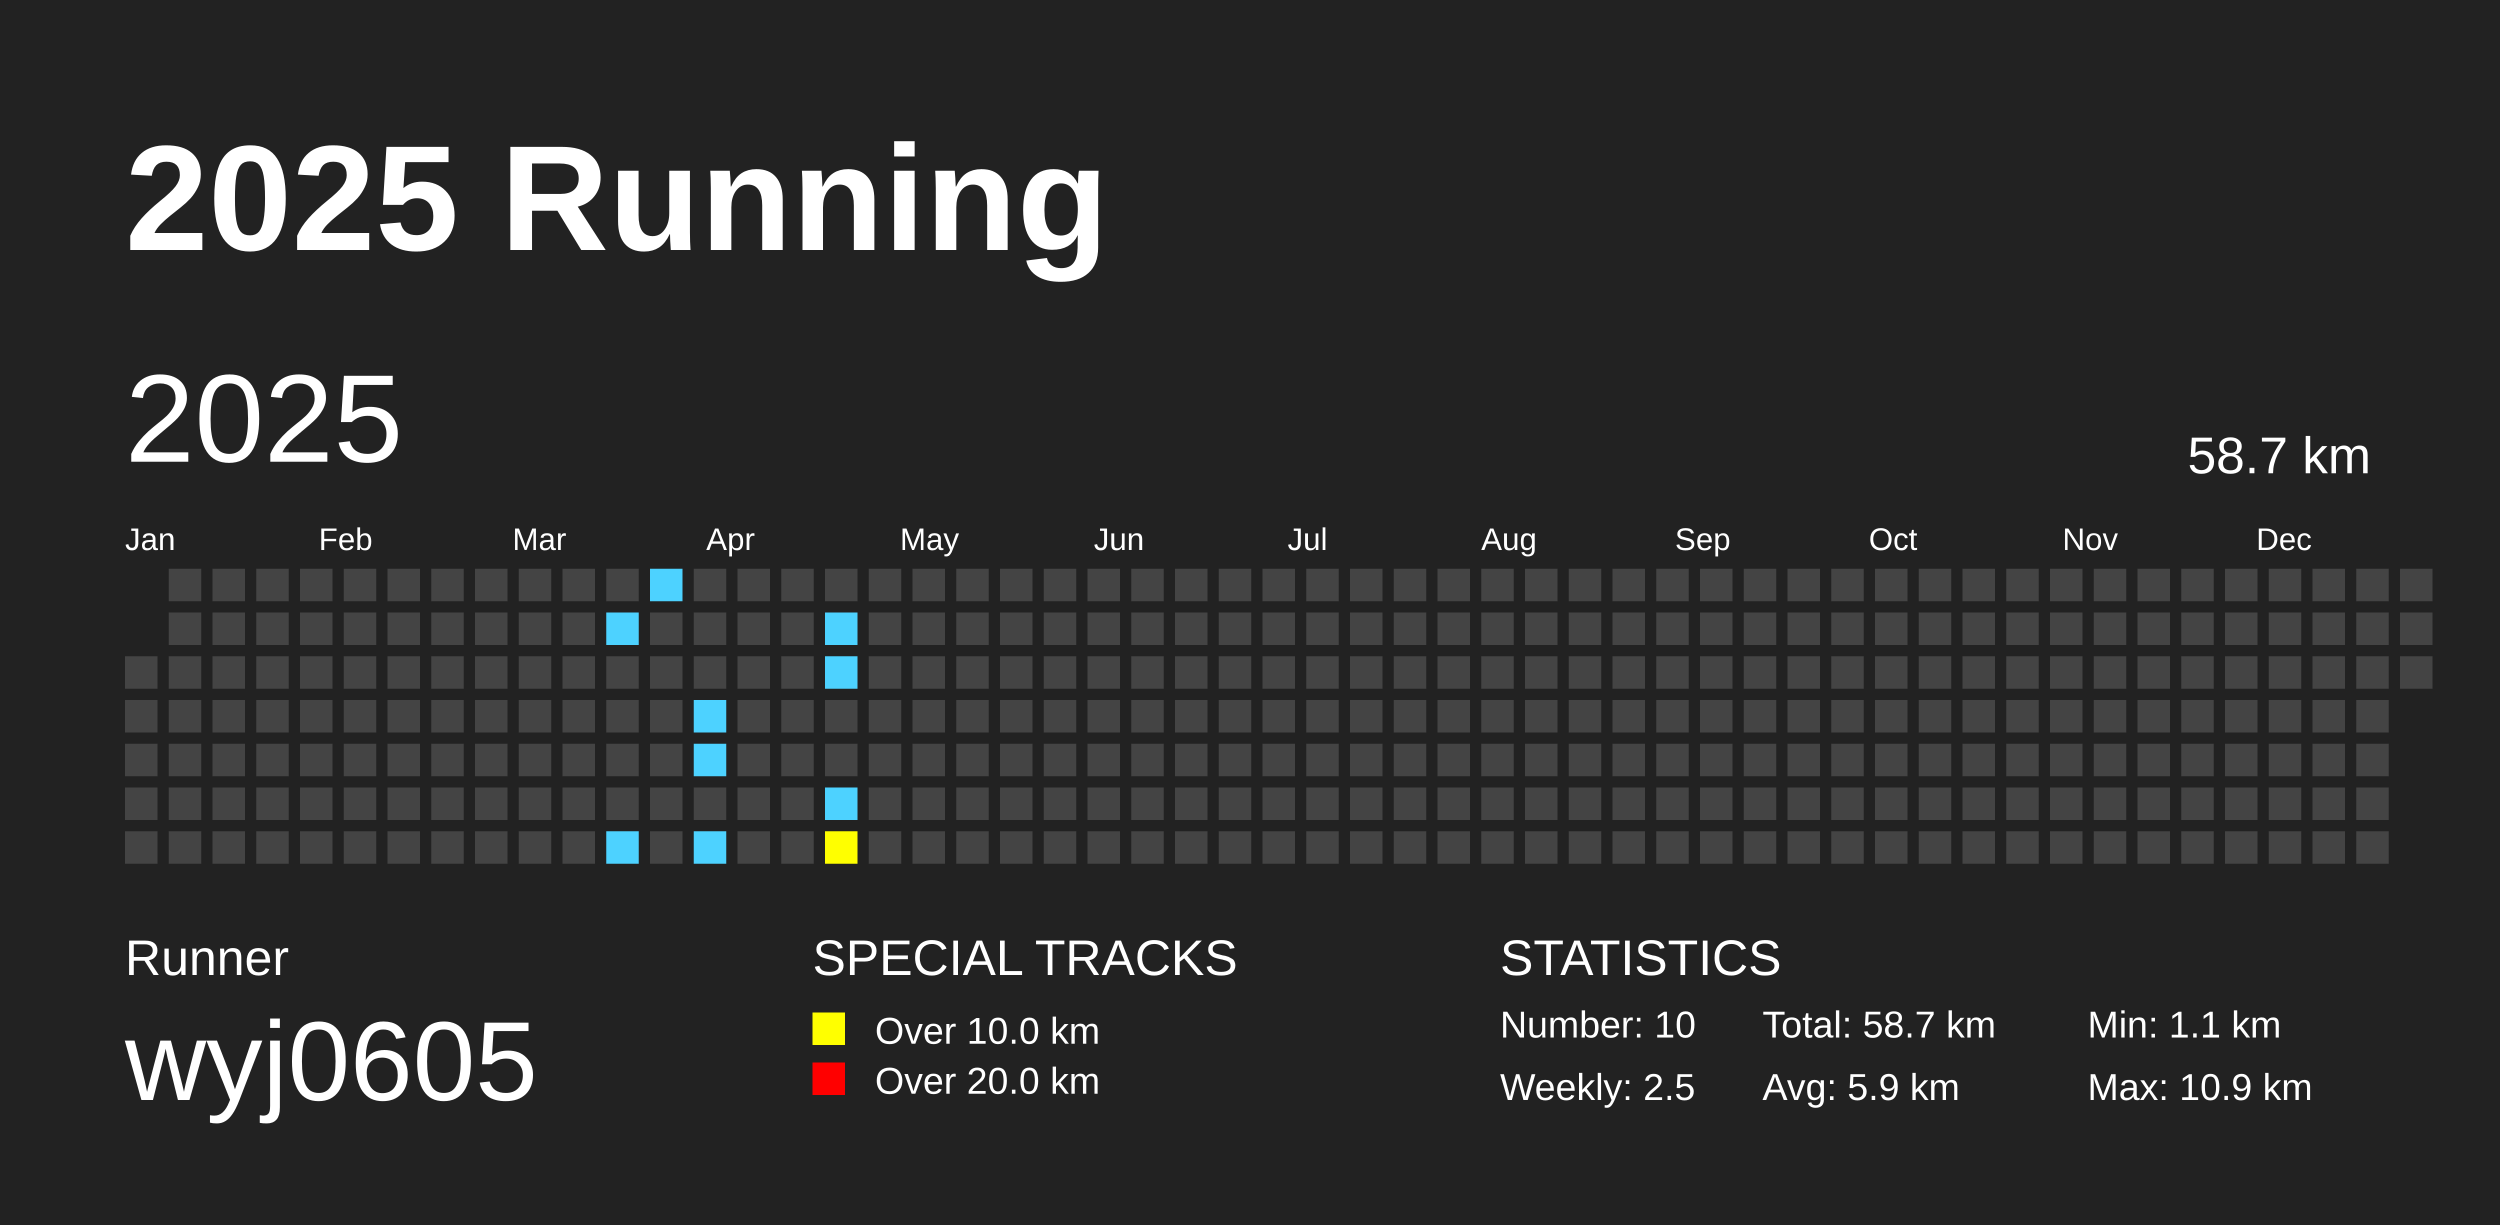
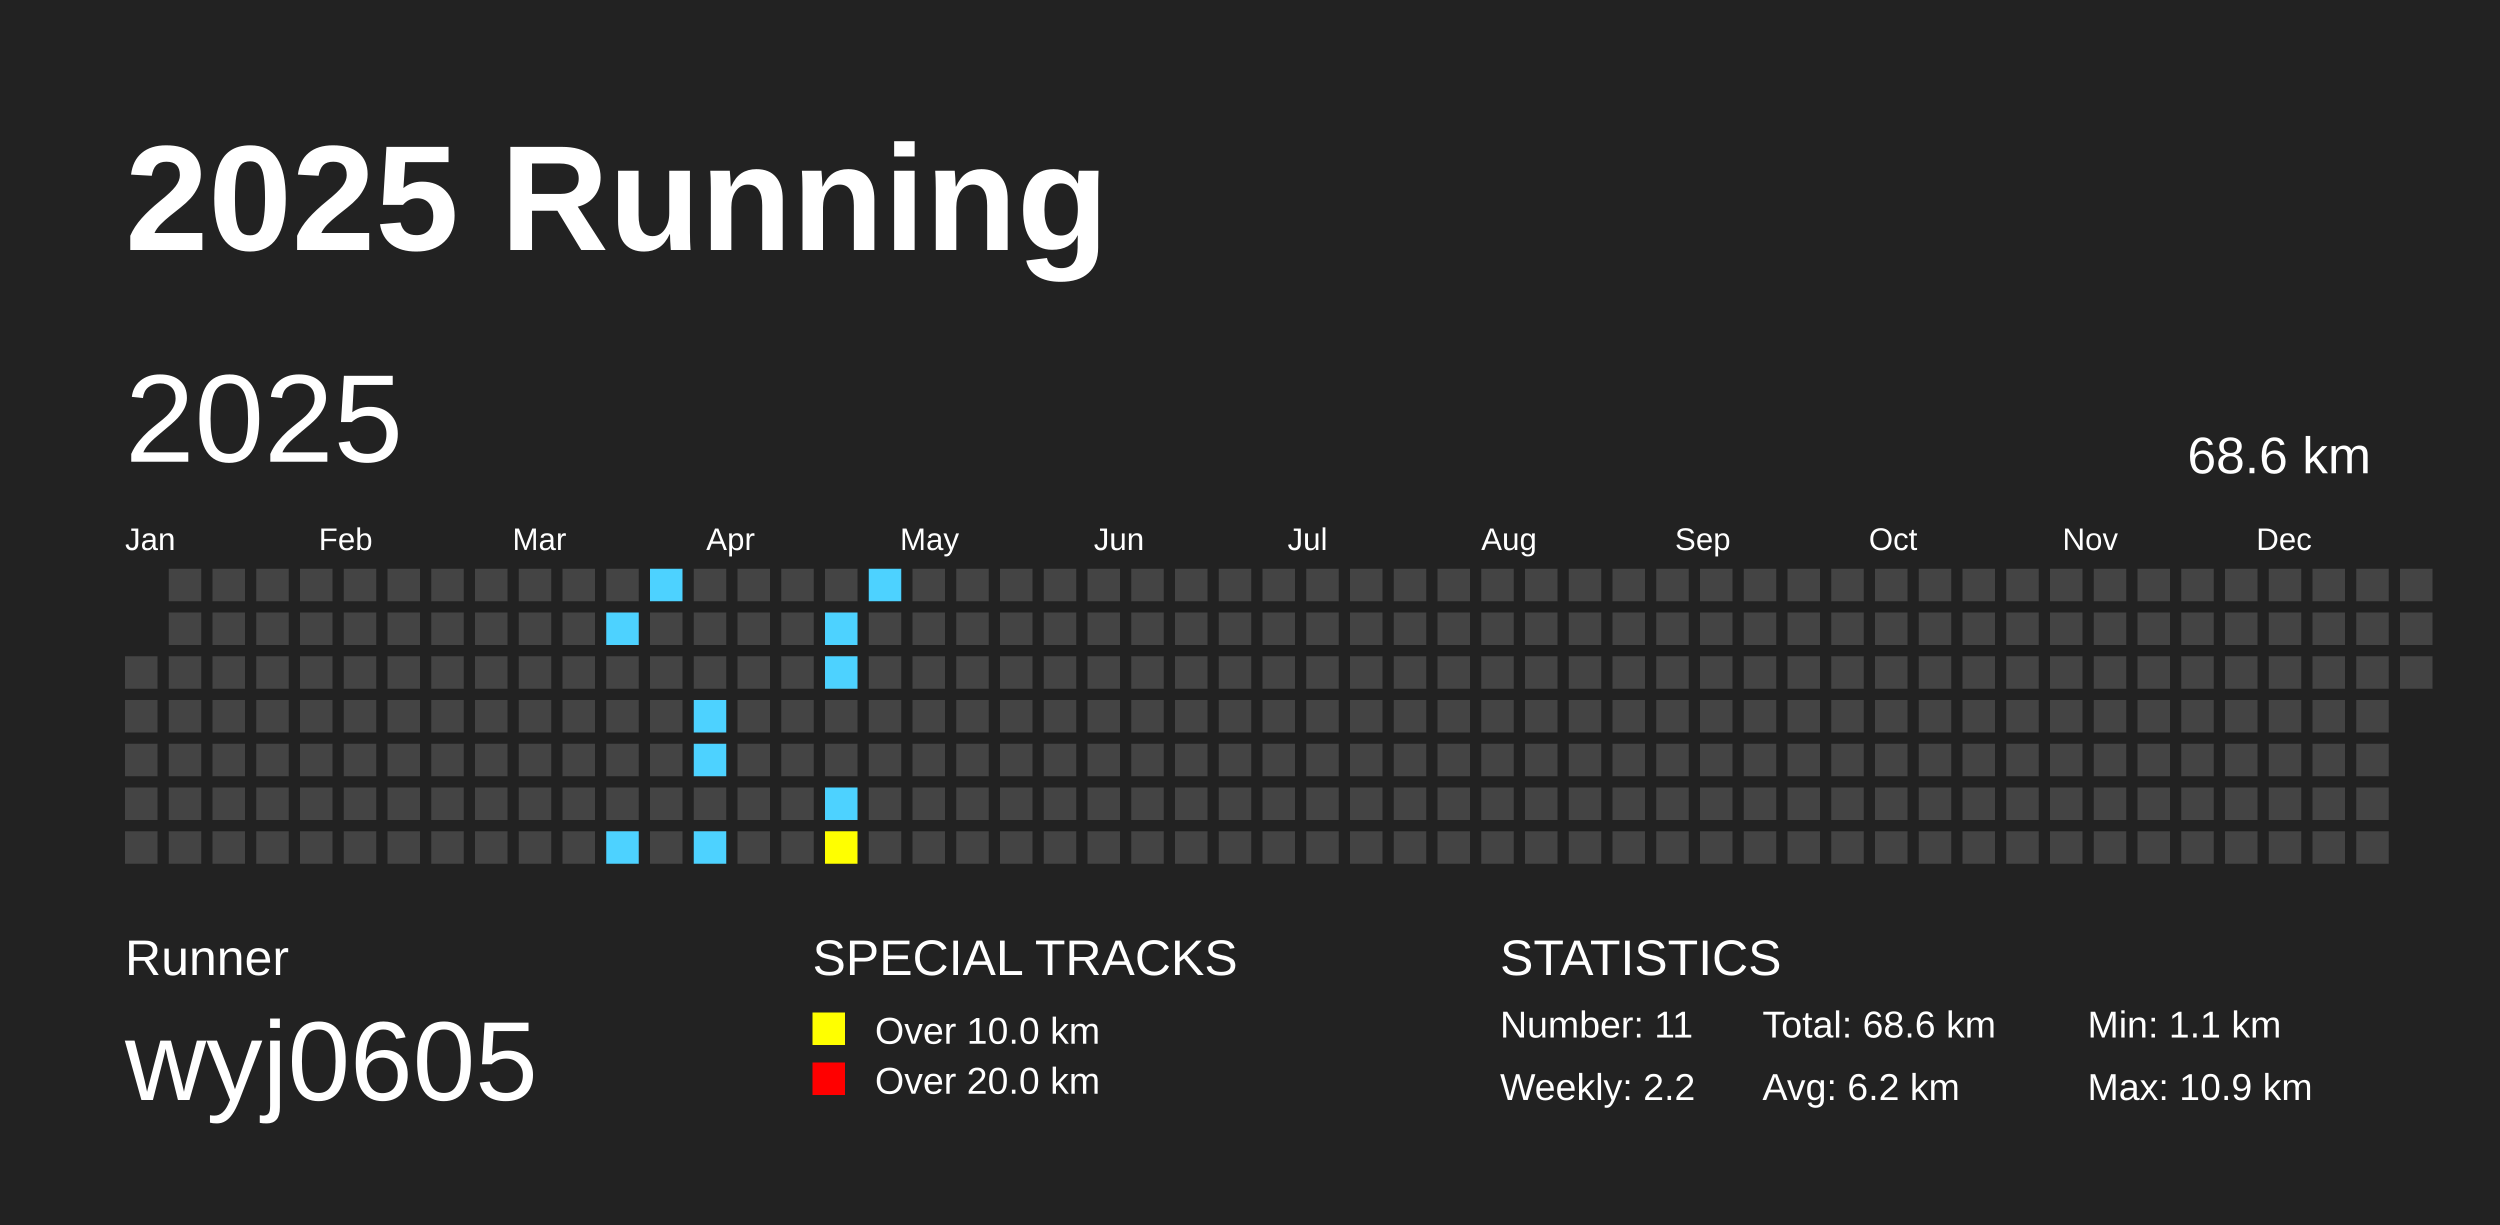
<svg xmlns="http://www.w3.org/2000/svg" baseProfile="full" height="98mm" version="1.1" viewBox="0,0,200,98" width="200mm">
  <defs />
  <rect fill="#222222" height="98" width="200" x="0" y="0" />
  <text fill="#FFFFFF" style="font-size:12px; font-family:Arial; font-weight:bold;" x="10" y="20">2025 Running</text>
  <text fill="#FFFFFF" style="font-size:4px; font-family:Arial" x="10" y="78">Runner</text>
  <text fill="#FFFFFF" style="font-size:9px; font-family:Arial" x="10" y="88">wyj0605</text>
  <text fill="#FFFFFF" style="font-size:4px; font-family:Arial" x="65" y="78">SPECIAL TRACKS</text>
  <rect fill="yellow" height="2.6" width="2.6" x="65" y="81" />
  <text fill="#FFFFFF" style="font-size:3px; font-family:Arial" x="70" y="83.5">Over 10.0 km</text>
  <rect fill="red" height="2.6" width="2.6" x="65" y="85" />
  <text fill="#FFFFFF" style="font-size:3px; font-family:Arial" x="70" y="87.5">Over 20.0 km</text>
  <text fill="#FFFFFF" style="font-size:4px; font-family:Arial" x="120" y="78">STATISTICS</text>
-   <text fill="#FFFFFF" style="font-size:3px; font-family:Arial" x="120" y="83">Number: 10</text>
-   <text fill="#FFFFFF" style="font-size:3px; font-family:Arial" x="120" y="88">Weekly: 2.5</text>
-   <text fill="#FFFFFF" style="font-size:3px; font-family:Arial" x="141" y="83">Total: 58.7 km</text>
-   <text fill="#FFFFFF" style="font-size:3px; font-family:Arial" x="141" y="88">Avg: 5.9 km</text>
+   <text fill="#FFFFFF" style="font-size:3px; font-family:Arial" x="120" y="83">Number: 11</text>
+   <text fill="#FFFFFF" style="font-size:3px; font-family:Arial" x="120" y="88">Weekly: 2.2</text>
+   <text fill="#FFFFFF" style="font-size:3px; font-family:Arial" x="141" y="83">Total: 68.6 km</text>
+   <text fill="#FFFFFF" style="font-size:3px; font-family:Arial" x="141" y="88">Avg: 6.2 km</text>
  <text fill="#FFFFFF" style="font-size:3px; font-family:Arial" x="167" y="83">Min: 1.1 km</text>
  <text fill="#FFFFFF" style="font-size:3px; font-family:Arial" x="167" y="88">Max: 10.9 km</text>
  <text dominant-baseline="hanging" fill="#FFFFFF" style="font-size:10.0px; font-family:Arial;" x="10" y="30">2025</text>
-   <text dominant-baseline="hanging" fill="#FFFFFF" style="font-size:4.125px; font-family:Arial;" x="175" y="35">58.7 km</text>
+   <text dominant-baseline="hanging" fill="#FFFFFF" style="font-size:4.125px; font-family:Arial;" x="175" y="35">68.6 km</text>
  <text fill="#FFFFFF" style="font-size:2.5px; font-family:Arial" x="10.0" y="44">Jan</text>
  <text fill="#FFFFFF" style="font-size:2.5px; font-family:Arial" x="25.5" y="44">Feb</text>
  <text fill="#FFFFFF" style="font-size:2.5px; font-family:Arial" x="41.0" y="44">Mar</text>
  <text fill="#FFFFFF" style="font-size:2.5px; font-family:Arial" x="56.5" y="44">Apr</text>
  <text fill="#FFFFFF" style="font-size:2.5px; font-family:Arial" x="72.0" y="44">May</text>
  <text fill="#FFFFFF" style="font-size:2.5px; font-family:Arial" x="87.5" y="44">Jun</text>
  <text fill="#FFFFFF" style="font-size:2.5px; font-family:Arial" x="103.0" y="44">Jul</text>
  <text fill="#FFFFFF" style="font-size:2.5px; font-family:Arial" x="118.5" y="44">Aug</text>
  <text fill="#FFFFFF" style="font-size:2.5px; font-family:Arial" x="134.0" y="44">Sep</text>
  <text fill="#FFFFFF" style="font-size:2.5px; font-family:Arial" x="149.5" y="44">Oct</text>
  <text fill="#FFFFFF" style="font-size:2.5px; font-family:Arial" x="165.0" y="44">Nov</text>
  <text fill="#FFFFFF" style="font-size:2.5px; font-family:Arial" x="180.5" y="44">Dec</text>
  <rect fill="#444444" height="2.6" width="2.6" x="10.0" y="52.5" />
  <rect fill="#444444" height="2.6" width="2.6" x="10.0" y="56.0" />
  <rect fill="#444444" height="2.6" width="2.6" x="10.0" y="59.5" />
  <rect fill="#444444" height="2.6" width="2.6" x="10.0" y="63.0" />
  <rect fill="#444444" height="2.6" width="2.6" x="10.0" y="66.5" />
  <rect fill="#444444" height="2.6" width="2.6" x="13.5" y="45.5" />
  <rect fill="#444444" height="2.6" width="2.6" x="13.5" y="49.0" />
  <rect fill="#444444" height="2.6" width="2.6" x="13.5" y="52.5" />
  <rect fill="#444444" height="2.6" width="2.6" x="13.5" y="56.0" />
  <rect fill="#444444" height="2.6" width="2.6" x="13.5" y="59.5" />
  <rect fill="#444444" height="2.6" width="2.6" x="13.5" y="63.0" />
  <rect fill="#444444" height="2.6" width="2.6" x="13.5" y="66.5" />
  <rect fill="#444444" height="2.6" width="2.6" x="17.0" y="45.5" />
  <rect fill="#444444" height="2.6" width="2.6" x="17.0" y="49.0" />
  <rect fill="#444444" height="2.6" width="2.6" x="17.0" y="52.5" />
  <rect fill="#444444" height="2.6" width="2.6" x="17.0" y="56.0" />
  <rect fill="#444444" height="2.6" width="2.6" x="17.0" y="59.5" />
  <rect fill="#444444" height="2.6" width="2.6" x="17.0" y="63.0" />
  <rect fill="#444444" height="2.6" width="2.6" x="17.0" y="66.5" />
  <rect fill="#444444" height="2.6" width="2.6" x="20.5" y="45.5" />
  <rect fill="#444444" height="2.6" width="2.6" x="20.5" y="49.0" />
  <rect fill="#444444" height="2.6" width="2.6" x="20.5" y="52.5" />
  <rect fill="#444444" height="2.6" width="2.6" x="20.5" y="56.0" />
  <rect fill="#444444" height="2.6" width="2.6" x="20.5" y="59.5" />
  <rect fill="#444444" height="2.6" width="2.6" x="20.5" y="63.0" />
  <rect fill="#444444" height="2.6" width="2.6" x="20.5" y="66.5" />
  <rect fill="#444444" height="2.6" width="2.6" x="24.0" y="45.5" />
  <rect fill="#444444" height="2.6" width="2.6" x="24.0" y="49.0" />
  <rect fill="#444444" height="2.6" width="2.6" x="24.0" y="52.5" />
  <rect fill="#444444" height="2.6" width="2.6" x="24.0" y="56.0" />
  <rect fill="#444444" height="2.6" width="2.6" x="24.0" y="59.5" />
  <rect fill="#444444" height="2.6" width="2.6" x="24.0" y="63.0" />
  <rect fill="#444444" height="2.6" width="2.6" x="24.0" y="66.5" />
  <rect fill="#444444" height="2.6" width="2.6" x="27.5" y="45.5" />
  <rect fill="#444444" height="2.6" width="2.6" x="27.5" y="49.0" />
  <rect fill="#444444" height="2.6" width="2.6" x="27.5" y="52.5" />
  <rect fill="#444444" height="2.6" width="2.6" x="27.5" y="56.0" />
  <rect fill="#444444" height="2.6" width="2.6" x="27.5" y="59.5" />
  <rect fill="#444444" height="2.6" width="2.6" x="27.5" y="63.0" />
  <rect fill="#444444" height="2.6" width="2.6" x="27.5" y="66.5" />
  <rect fill="#444444" height="2.6" width="2.6" x="31.0" y="45.5" />
  <rect fill="#444444" height="2.6" width="2.6" x="31.0" y="49.0" />
  <rect fill="#444444" height="2.6" width="2.6" x="31.0" y="52.5" />
  <rect fill="#444444" height="2.6" width="2.6" x="31.0" y="56.0" />
  <rect fill="#444444" height="2.6" width="2.6" x="31.0" y="59.5" />
  <rect fill="#444444" height="2.6" width="2.6" x="31.0" y="63.0" />
  <rect fill="#444444" height="2.6" width="2.6" x="31.0" y="66.5" />
  <rect fill="#444444" height="2.6" width="2.6" x="34.5" y="45.5" />
  <rect fill="#444444" height="2.6" width="2.6" x="34.5" y="49.0" />
  <rect fill="#444444" height="2.6" width="2.6" x="34.5" y="52.5" />
  <rect fill="#444444" height="2.6" width="2.6" x="34.5" y="56.0" />
  <rect fill="#444444" height="2.6" width="2.6" x="34.5" y="59.5" />
  <rect fill="#444444" height="2.6" width="2.6" x="34.5" y="63.0" />
  <rect fill="#444444" height="2.6" width="2.6" x="34.5" y="66.5" />
  <rect fill="#444444" height="2.6" width="2.6" x="38.0" y="45.5" />
  <rect fill="#444444" height="2.6" width="2.6" x="38.0" y="49.0" />
  <rect fill="#444444" height="2.6" width="2.6" x="38.0" y="52.5" />
  <rect fill="#444444" height="2.6" width="2.6" x="38.0" y="56.0" />
  <rect fill="#444444" height="2.6" width="2.6" x="38.0" y="59.5" />
  <rect fill="#444444" height="2.6" width="2.6" x="38.0" y="63.0" />
  <rect fill="#444444" height="2.6" width="2.6" x="38.0" y="66.5" />
  <rect fill="#444444" height="2.6" width="2.6" x="41.5" y="45.5" />
  <rect fill="#444444" height="2.6" width="2.6" x="41.5" y="49.0" />
  <rect fill="#444444" height="2.6" width="2.6" x="41.5" y="52.5" />
  <rect fill="#444444" height="2.6" width="2.6" x="41.5" y="56.0" />
  <rect fill="#444444" height="2.6" width="2.6" x="41.5" y="59.5" />
  <rect fill="#444444" height="2.6" width="2.6" x="41.5" y="63.0" />
  <rect fill="#444444" height="2.6" width="2.6" x="41.5" y="66.5" />
  <rect fill="#444444" height="2.6" width="2.6" x="45.0" y="45.5" />
  <rect fill="#444444" height="2.6" width="2.6" x="45.0" y="49.0" />
  <rect fill="#444444" height="2.6" width="2.6" x="45.0" y="52.5" />
  <rect fill="#444444" height="2.6" width="2.6" x="45.0" y="56.0" />
  <rect fill="#444444" height="2.6" width="2.6" x="45.0" y="59.5" />
  <rect fill="#444444" height="2.6" width="2.6" x="45.0" y="63.0" />
  <rect fill="#444444" height="2.6" width="2.6" x="45.0" y="66.5" />
  <rect fill="#444444" height="2.6" width="2.6" x="48.5" y="45.5" />
  <rect fill="#4DD2FF" height="2.6" width="2.6" x="48.5" y="49.0" />
  <rect fill="#444444" height="2.6" width="2.6" x="48.5" y="52.5" />
  <rect fill="#444444" height="2.6" width="2.6" x="48.5" y="56.0" />
  <rect fill="#444444" height="2.6" width="2.6" x="48.5" y="59.5" />
  <rect fill="#444444" height="2.6" width="2.6" x="48.5" y="63.0" />
  <rect fill="#4DD2FF" height="2.6" width="2.6" x="48.5" y="66.5" />
  <rect fill="#4DD2FF" height="2.6" width="2.6" x="52.0" y="45.5" />
  <rect fill="#444444" height="2.6" width="2.6" x="52.0" y="49.0" />
  <rect fill="#444444" height="2.6" width="2.6" x="52.0" y="52.5" />
  <rect fill="#444444" height="2.6" width="2.6" x="52.0" y="56.0" />
  <rect fill="#444444" height="2.6" width="2.6" x="52.0" y="59.5" />
  <rect fill="#444444" height="2.6" width="2.6" x="52.0" y="63.0" />
  <rect fill="#444444" height="2.6" width="2.6" x="52.0" y="66.5" />
  <rect fill="#444444" height="2.6" width="2.6" x="55.5" y="45.5" />
  <rect fill="#444444" height="2.6" width="2.6" x="55.5" y="49.0" />
  <rect fill="#444444" height="2.6" width="2.6" x="55.5" y="52.5" />
  <rect fill="#4DD2FF" height="2.6" width="2.6" x="55.5" y="56.0" />
  <rect fill="#4DD2FF" height="2.6" width="2.6" x="55.5" y="59.5" />
  <rect fill="#444444" height="2.6" width="2.6" x="55.5" y="63.0" />
  <rect fill="#4DD2FF" height="2.6" width="2.6" x="55.5" y="66.5" />
  <rect fill="#444444" height="2.6" width="2.6" x="59.0" y="45.5" />
  <rect fill="#444444" height="2.6" width="2.6" x="59.0" y="49.0" />
  <rect fill="#444444" height="2.6" width="2.6" x="59.0" y="52.5" />
  <rect fill="#444444" height="2.6" width="2.6" x="59.0" y="56.0" />
  <rect fill="#444444" height="2.6" width="2.6" x="59.0" y="59.5" />
  <rect fill="#444444" height="2.6" width="2.6" x="59.0" y="63.0" />
  <rect fill="#444444" height="2.6" width="2.6" x="59.0" y="66.5" />
  <rect fill="#444444" height="2.6" width="2.6" x="62.5" y="45.5" />
  <rect fill="#444444" height="2.6" width="2.6" x="62.5" y="49.0" />
  <rect fill="#444444" height="2.6" width="2.6" x="62.5" y="52.5" />
  <rect fill="#444444" height="2.6" width="2.6" x="62.5" y="56.0" />
  <rect fill="#444444" height="2.6" width="2.6" x="62.5" y="59.5" />
  <rect fill="#444444" height="2.6" width="2.6" x="62.5" y="63.0" />
  <rect fill="#444444" height="2.6" width="2.6" x="62.5" y="66.5" />
  <rect fill="#444444" height="2.6" width="2.6" x="66.0" y="45.5" />
  <rect fill="#4DD2FF" height="2.6" width="2.6" x="66.0" y="49.0" />
  <rect fill="#4DD2FF" height="2.6" width="2.6" x="66.0" y="52.5" />
  <rect fill="#444444" height="2.6" width="2.6" x="66.0" y="56.0" />
  <rect fill="#444444" height="2.6" width="2.6" x="66.0" y="59.5" />
  <rect fill="#4DD2FF" height="2.6" width="2.6" x="66.0" y="63.0" />
  <rect fill="yellow" height="2.6" width="2.6" x="66.0" y="66.5" />
-   <rect fill="#444444" height="2.6" width="2.6" x="69.5" y="45.5" />
+   <rect fill="#4DD2FF" height="2.6" width="2.6" x="69.5" y="45.5" />
  <rect fill="#444444" height="2.6" width="2.6" x="69.5" y="49.0" />
  <rect fill="#444444" height="2.6" width="2.6" x="69.5" y="52.5" />
  <rect fill="#444444" height="2.6" width="2.6" x="69.5" y="56.0" />
  <rect fill="#444444" height="2.6" width="2.6" x="69.5" y="59.5" />
  <rect fill="#444444" height="2.6" width="2.6" x="69.5" y="63.0" />
  <rect fill="#444444" height="2.6" width="2.6" x="69.5" y="66.5" />
  <rect fill="#444444" height="2.6" width="2.6" x="73.0" y="45.5" />
  <rect fill="#444444" height="2.6" width="2.6" x="73.0" y="49.0" />
  <rect fill="#444444" height="2.6" width="2.6" x="73.0" y="52.5" />
  <rect fill="#444444" height="2.6" width="2.6" x="73.0" y="56.0" />
  <rect fill="#444444" height="2.6" width="2.6" x="73.0" y="59.5" />
  <rect fill="#444444" height="2.6" width="2.6" x="73.0" y="63.0" />
  <rect fill="#444444" height="2.6" width="2.6" x="73.0" y="66.5" />
  <rect fill="#444444" height="2.6" width="2.6" x="76.5" y="45.5" />
  <rect fill="#444444" height="2.6" width="2.6" x="76.5" y="49.0" />
  <rect fill="#444444" height="2.6" width="2.6" x="76.5" y="52.5" />
  <rect fill="#444444" height="2.6" width="2.6" x="76.5" y="56.0" />
  <rect fill="#444444" height="2.6" width="2.6" x="76.5" y="59.5" />
  <rect fill="#444444" height="2.6" width="2.6" x="76.5" y="63.0" />
  <rect fill="#444444" height="2.6" width="2.6" x="76.5" y="66.5" />
  <rect fill="#444444" height="2.6" width="2.6" x="80.0" y="45.5" />
  <rect fill="#444444" height="2.6" width="2.6" x="80.0" y="49.0" />
  <rect fill="#444444" height="2.6" width="2.6" x="80.0" y="52.5" />
  <rect fill="#444444" height="2.6" width="2.6" x="80.0" y="56.0" />
  <rect fill="#444444" height="2.6" width="2.6" x="80.0" y="59.5" />
  <rect fill="#444444" height="2.6" width="2.6" x="80.0" y="63.0" />
  <rect fill="#444444" height="2.6" width="2.6" x="80.0" y="66.5" />
  <rect fill="#444444" height="2.6" width="2.6" x="83.5" y="45.5" />
  <rect fill="#444444" height="2.6" width="2.6" x="83.5" y="49.0" />
  <rect fill="#444444" height="2.6" width="2.6" x="83.5" y="52.5" />
  <rect fill="#444444" height="2.6" width="2.6" x="83.5" y="56.0" />
  <rect fill="#444444" height="2.6" width="2.6" x="83.5" y="59.5" />
  <rect fill="#444444" height="2.6" width="2.6" x="83.5" y="63.0" />
  <rect fill="#444444" height="2.6" width="2.6" x="83.5" y="66.5" />
  <rect fill="#444444" height="2.6" width="2.6" x="87.0" y="45.5" />
  <rect fill="#444444" height="2.6" width="2.6" x="87.0" y="49.0" />
  <rect fill="#444444" height="2.6" width="2.6" x="87.0" y="52.5" />
  <rect fill="#444444" height="2.6" width="2.6" x="87.0" y="56.0" />
  <rect fill="#444444" height="2.6" width="2.6" x="87.0" y="59.5" />
  <rect fill="#444444" height="2.6" width="2.6" x="87.0" y="63.0" />
  <rect fill="#444444" height="2.6" width="2.6" x="87.0" y="66.5" />
  <rect fill="#444444" height="2.6" width="2.6" x="90.5" y="45.5" />
  <rect fill="#444444" height="2.6" width="2.6" x="90.5" y="49.0" />
  <rect fill="#444444" height="2.6" width="2.6" x="90.5" y="52.5" />
  <rect fill="#444444" height="2.6" width="2.6" x="90.5" y="56.0" />
  <rect fill="#444444" height="2.6" width="2.6" x="90.5" y="59.5" />
  <rect fill="#444444" height="2.6" width="2.6" x="90.5" y="63.0" />
  <rect fill="#444444" height="2.6" width="2.6" x="90.5" y="66.5" />
  <rect fill="#444444" height="2.6" width="2.6" x="94.0" y="45.5" />
  <rect fill="#444444" height="2.6" width="2.6" x="94.0" y="49.0" />
  <rect fill="#444444" height="2.6" width="2.6" x="94.0" y="52.5" />
  <rect fill="#444444" height="2.6" width="2.6" x="94.0" y="56.0" />
  <rect fill="#444444" height="2.6" width="2.6" x="94.0" y="59.5" />
  <rect fill="#444444" height="2.6" width="2.6" x="94.0" y="63.0" />
  <rect fill="#444444" height="2.6" width="2.6" x="94.0" y="66.5" />
  <rect fill="#444444" height="2.6" width="2.6" x="97.5" y="45.5" />
  <rect fill="#444444" height="2.6" width="2.6" x="97.5" y="49.0" />
  <rect fill="#444444" height="2.6" width="2.6" x="97.5" y="52.5" />
  <rect fill="#444444" height="2.6" width="2.6" x="97.5" y="56.0" />
  <rect fill="#444444" height="2.6" width="2.6" x="97.5" y="59.5" />
  <rect fill="#444444" height="2.6" width="2.6" x="97.5" y="63.0" />
  <rect fill="#444444" height="2.6" width="2.6" x="97.5" y="66.5" />
  <rect fill="#444444" height="2.6" width="2.6" x="101.0" y="45.5" />
  <rect fill="#444444" height="2.6" width="2.6" x="101.0" y="49.0" />
  <rect fill="#444444" height="2.6" width="2.6" x="101.0" y="52.5" />
  <rect fill="#444444" height="2.6" width="2.6" x="101.0" y="56.0" />
  <rect fill="#444444" height="2.6" width="2.6" x="101.0" y="59.5" />
  <rect fill="#444444" height="2.6" width="2.6" x="101.0" y="63.0" />
  <rect fill="#444444" height="2.6" width="2.6" x="101.0" y="66.5" />
  <rect fill="#444444" height="2.6" width="2.6" x="104.5" y="45.5" />
  <rect fill="#444444" height="2.6" width="2.6" x="104.5" y="49.0" />
  <rect fill="#444444" height="2.6" width="2.6" x="104.5" y="52.5" />
  <rect fill="#444444" height="2.6" width="2.6" x="104.5" y="56.0" />
  <rect fill="#444444" height="2.6" width="2.6" x="104.5" y="59.5" />
  <rect fill="#444444" height="2.6" width="2.6" x="104.5" y="63.0" />
  <rect fill="#444444" height="2.6" width="2.6" x="104.5" y="66.5" />
  <rect fill="#444444" height="2.6" width="2.6" x="108.0" y="45.5" />
  <rect fill="#444444" height="2.6" width="2.6" x="108.0" y="49.0" />
  <rect fill="#444444" height="2.6" width="2.6" x="108.0" y="52.5" />
  <rect fill="#444444" height="2.6" width="2.6" x="108.0" y="56.0" />
  <rect fill="#444444" height="2.6" width="2.6" x="108.0" y="59.5" />
  <rect fill="#444444" height="2.6" width="2.6" x="108.0" y="63.0" />
  <rect fill="#444444" height="2.6" width="2.6" x="108.0" y="66.5" />
  <rect fill="#444444" height="2.6" width="2.6" x="111.5" y="45.5" />
  <rect fill="#444444" height="2.6" width="2.6" x="111.5" y="49.0" />
  <rect fill="#444444" height="2.6" width="2.6" x="111.5" y="52.5" />
  <rect fill="#444444" height="2.6" width="2.6" x="111.5" y="56.0" />
  <rect fill="#444444" height="2.6" width="2.6" x="111.5" y="59.5" />
  <rect fill="#444444" height="2.6" width="2.6" x="111.5" y="63.0" />
  <rect fill="#444444" height="2.6" width="2.6" x="111.5" y="66.5" />
  <rect fill="#444444" height="2.6" width="2.6" x="115.0" y="45.5" />
  <rect fill="#444444" height="2.6" width="2.6" x="115.0" y="49.0" />
  <rect fill="#444444" height="2.6" width="2.6" x="115.0" y="52.5" />
  <rect fill="#444444" height="2.6" width="2.6" x="115.0" y="56.0" />
  <rect fill="#444444" height="2.6" width="2.6" x="115.0" y="59.5" />
  <rect fill="#444444" height="2.6" width="2.6" x="115.0" y="63.0" />
  <rect fill="#444444" height="2.6" width="2.6" x="115.0" y="66.5" />
  <rect fill="#444444" height="2.6" width="2.6" x="118.5" y="45.5" />
  <rect fill="#444444" height="2.6" width="2.6" x="118.5" y="49.0" />
  <rect fill="#444444" height="2.6" width="2.6" x="118.5" y="52.5" />
  <rect fill="#444444" height="2.6" width="2.6" x="118.5" y="56.0" />
  <rect fill="#444444" height="2.6" width="2.6" x="118.5" y="59.5" />
  <rect fill="#444444" height="2.6" width="2.6" x="118.5" y="63.0" />
  <rect fill="#444444" height="2.6" width="2.6" x="118.5" y="66.5" />
  <rect fill="#444444" height="2.6" width="2.6" x="122.0" y="45.5" />
  <rect fill="#444444" height="2.6" width="2.6" x="122.0" y="49.0" />
  <rect fill="#444444" height="2.6" width="2.6" x="122.0" y="52.5" />
  <rect fill="#444444" height="2.6" width="2.6" x="122.0" y="56.0" />
  <rect fill="#444444" height="2.6" width="2.6" x="122.0" y="59.5" />
  <rect fill="#444444" height="2.6" width="2.6" x="122.0" y="63.0" />
  <rect fill="#444444" height="2.6" width="2.6" x="122.0" y="66.5" />
  <rect fill="#444444" height="2.6" width="2.6" x="125.5" y="45.5" />
  <rect fill="#444444" height="2.6" width="2.6" x="125.5" y="49.0" />
  <rect fill="#444444" height="2.6" width="2.6" x="125.5" y="52.5" />
  <rect fill="#444444" height="2.6" width="2.6" x="125.5" y="56.0" />
  <rect fill="#444444" height="2.6" width="2.6" x="125.5" y="59.5" />
  <rect fill="#444444" height="2.6" width="2.6" x="125.5" y="63.0" />
  <rect fill="#444444" height="2.6" width="2.6" x="125.5" y="66.5" />
  <rect fill="#444444" height="2.6" width="2.6" x="129.0" y="45.5" />
  <rect fill="#444444" height="2.6" width="2.6" x="129.0" y="49.0" />
  <rect fill="#444444" height="2.6" width="2.6" x="129.0" y="52.5" />
  <rect fill="#444444" height="2.6" width="2.6" x="129.0" y="56.0" />
  <rect fill="#444444" height="2.6" width="2.6" x="129.0" y="59.5" />
  <rect fill="#444444" height="2.6" width="2.6" x="129.0" y="63.0" />
  <rect fill="#444444" height="2.6" width="2.6" x="129.0" y="66.5" />
  <rect fill="#444444" height="2.6" width="2.6" x="132.5" y="45.5" />
  <rect fill="#444444" height="2.6" width="2.6" x="132.5" y="49.0" />
  <rect fill="#444444" height="2.6" width="2.6" x="132.5" y="52.5" />
  <rect fill="#444444" height="2.6" width="2.6" x="132.5" y="56.0" />
  <rect fill="#444444" height="2.6" width="2.6" x="132.5" y="59.5" />
  <rect fill="#444444" height="2.6" width="2.6" x="132.5" y="63.0" />
  <rect fill="#444444" height="2.6" width="2.6" x="132.5" y="66.5" />
  <rect fill="#444444" height="2.6" width="2.6" x="136.0" y="45.5" />
  <rect fill="#444444" height="2.6" width="2.6" x="136.0" y="49.0" />
  <rect fill="#444444" height="2.6" width="2.6" x="136.0" y="52.5" />
  <rect fill="#444444" height="2.6" width="2.6" x="136.0" y="56.0" />
  <rect fill="#444444" height="2.6" width="2.6" x="136.0" y="59.5" />
  <rect fill="#444444" height="2.6" width="2.6" x="136.0" y="63.0" />
  <rect fill="#444444" height="2.6" width="2.6" x="136.0" y="66.5" />
  <rect fill="#444444" height="2.6" width="2.6" x="139.5" y="45.5" />
  <rect fill="#444444" height="2.6" width="2.6" x="139.5" y="49.0" />
  <rect fill="#444444" height="2.6" width="2.6" x="139.5" y="52.5" />
  <rect fill="#444444" height="2.6" width="2.6" x="139.5" y="56.0" />
  <rect fill="#444444" height="2.6" width="2.6" x="139.5" y="59.5" />
  <rect fill="#444444" height="2.6" width="2.6" x="139.5" y="63.0" />
  <rect fill="#444444" height="2.6" width="2.6" x="139.5" y="66.5" />
  <rect fill="#444444" height="2.6" width="2.6" x="143.0" y="45.5" />
  <rect fill="#444444" height="2.6" width="2.6" x="143.0" y="49.0" />
  <rect fill="#444444" height="2.6" width="2.6" x="143.0" y="52.5" />
  <rect fill="#444444" height="2.6" width="2.6" x="143.0" y="56.0" />
  <rect fill="#444444" height="2.6" width="2.6" x="143.0" y="59.5" />
  <rect fill="#444444" height="2.6" width="2.6" x="143.0" y="63.0" />
  <rect fill="#444444" height="2.6" width="2.6" x="143.0" y="66.5" />
  <rect fill="#444444" height="2.6" width="2.6" x="146.5" y="45.5" />
  <rect fill="#444444" height="2.6" width="2.6" x="146.5" y="49.0" />
  <rect fill="#444444" height="2.6" width="2.6" x="146.5" y="52.5" />
  <rect fill="#444444" height="2.6" width="2.6" x="146.5" y="56.0" />
  <rect fill="#444444" height="2.6" width="2.6" x="146.5" y="59.5" />
  <rect fill="#444444" height="2.6" width="2.6" x="146.5" y="63.0" />
  <rect fill="#444444" height="2.6" width="2.6" x="146.5" y="66.5" />
  <rect fill="#444444" height="2.6" width="2.6" x="150.0" y="45.5" />
  <rect fill="#444444" height="2.6" width="2.6" x="150.0" y="49.0" />
  <rect fill="#444444" height="2.6" width="2.6" x="150.0" y="52.5" />
  <rect fill="#444444" height="2.6" width="2.6" x="150.0" y="56.0" />
  <rect fill="#444444" height="2.6" width="2.6" x="150.0" y="59.5" />
  <rect fill="#444444" height="2.6" width="2.6" x="150.0" y="63.0" />
  <rect fill="#444444" height="2.6" width="2.6" x="150.0" y="66.5" />
  <rect fill="#444444" height="2.6" width="2.6" x="153.5" y="45.5" />
  <rect fill="#444444" height="2.6" width="2.6" x="153.5" y="49.0" />
  <rect fill="#444444" height="2.6" width="2.6" x="153.5" y="52.5" />
  <rect fill="#444444" height="2.6" width="2.6" x="153.5" y="56.0" />
  <rect fill="#444444" height="2.6" width="2.6" x="153.5" y="59.5" />
  <rect fill="#444444" height="2.6" width="2.6" x="153.5" y="63.0" />
  <rect fill="#444444" height="2.6" width="2.6" x="153.5" y="66.5" />
  <rect fill="#444444" height="2.6" width="2.6" x="157.0" y="45.5" />
  <rect fill="#444444" height="2.6" width="2.6" x="157.0" y="49.0" />
  <rect fill="#444444" height="2.6" width="2.6" x="157.0" y="52.5" />
  <rect fill="#444444" height="2.6" width="2.6" x="157.0" y="56.0" />
  <rect fill="#444444" height="2.6" width="2.6" x="157.0" y="59.5" />
  <rect fill="#444444" height="2.6" width="2.6" x="157.0" y="63.0" />
  <rect fill="#444444" height="2.6" width="2.6" x="157.0" y="66.5" />
  <rect fill="#444444" height="2.6" width="2.6" x="160.5" y="45.5" />
  <rect fill="#444444" height="2.6" width="2.6" x="160.5" y="49.0" />
  <rect fill="#444444" height="2.6" width="2.6" x="160.5" y="52.5" />
  <rect fill="#444444" height="2.6" width="2.6" x="160.5" y="56.0" />
  <rect fill="#444444" height="2.6" width="2.6" x="160.5" y="59.5" />
  <rect fill="#444444" height="2.6" width="2.6" x="160.5" y="63.0" />
  <rect fill="#444444" height="2.6" width="2.6" x="160.5" y="66.5" />
  <rect fill="#444444" height="2.6" width="2.6" x="164.0" y="45.5" />
  <rect fill="#444444" height="2.6" width="2.6" x="164.0" y="49.0" />
  <rect fill="#444444" height="2.6" width="2.6" x="164.0" y="52.5" />
  <rect fill="#444444" height="2.6" width="2.6" x="164.0" y="56.0" />
  <rect fill="#444444" height="2.6" width="2.6" x="164.0" y="59.5" />
  <rect fill="#444444" height="2.6" width="2.6" x="164.0" y="63.0" />
  <rect fill="#444444" height="2.6" width="2.6" x="164.0" y="66.5" />
  <rect fill="#444444" height="2.6" width="2.6" x="167.5" y="45.5" />
  <rect fill="#444444" height="2.6" width="2.6" x="167.5" y="49.0" />
  <rect fill="#444444" height="2.6" width="2.6" x="167.5" y="52.5" />
  <rect fill="#444444" height="2.6" width="2.6" x="167.5" y="56.0" />
  <rect fill="#444444" height="2.6" width="2.6" x="167.5" y="59.5" />
  <rect fill="#444444" height="2.6" width="2.6" x="167.5" y="63.0" />
  <rect fill="#444444" height="2.6" width="2.6" x="167.5" y="66.5" />
  <rect fill="#444444" height="2.6" width="2.6" x="171.0" y="45.5" />
  <rect fill="#444444" height="2.6" width="2.6" x="171.0" y="49.0" />
  <rect fill="#444444" height="2.6" width="2.6" x="171.0" y="52.5" />
  <rect fill="#444444" height="2.6" width="2.6" x="171.0" y="56.0" />
  <rect fill="#444444" height="2.6" width="2.6" x="171.0" y="59.5" />
  <rect fill="#444444" height="2.6" width="2.6" x="171.0" y="63.0" />
  <rect fill="#444444" height="2.6" width="2.6" x="171.0" y="66.5" />
  <rect fill="#444444" height="2.6" width="2.6" x="174.5" y="45.5" />
  <rect fill="#444444" height="2.6" width="2.6" x="174.5" y="49.0" />
  <rect fill="#444444" height="2.6" width="2.6" x="174.5" y="52.5" />
  <rect fill="#444444" height="2.6" width="2.6" x="174.5" y="56.0" />
  <rect fill="#444444" height="2.6" width="2.6" x="174.5" y="59.5" />
  <rect fill="#444444" height="2.6" width="2.6" x="174.5" y="63.0" />
  <rect fill="#444444" height="2.6" width="2.6" x="174.5" y="66.5" />
  <rect fill="#444444" height="2.6" width="2.6" x="178.0" y="45.5" />
  <rect fill="#444444" height="2.6" width="2.6" x="178.0" y="49.0" />
  <rect fill="#444444" height="2.6" width="2.6" x="178.0" y="52.5" />
  <rect fill="#444444" height="2.6" width="2.6" x="178.0" y="56.0" />
  <rect fill="#444444" height="2.6" width="2.6" x="178.0" y="59.5" />
  <rect fill="#444444" height="2.6" width="2.6" x="178.0" y="63.0" />
  <rect fill="#444444" height="2.6" width="2.6" x="178.0" y="66.5" />
  <rect fill="#444444" height="2.6" width="2.6" x="181.5" y="45.5" />
  <rect fill="#444444" height="2.6" width="2.6" x="181.5" y="49.0" />
  <rect fill="#444444" height="2.6" width="2.6" x="181.5" y="52.5" />
  <rect fill="#444444" height="2.6" width="2.6" x="181.5" y="56.0" />
  <rect fill="#444444" height="2.6" width="2.6" x="181.5" y="59.5" />
  <rect fill="#444444" height="2.6" width="2.6" x="181.5" y="63.0" />
  <rect fill="#444444" height="2.6" width="2.6" x="181.5" y="66.5" />
  <rect fill="#444444" height="2.6" width="2.6" x="185.0" y="45.5" />
  <rect fill="#444444" height="2.6" width="2.6" x="185.0" y="49.0" />
  <rect fill="#444444" height="2.6" width="2.6" x="185.0" y="52.5" />
  <rect fill="#444444" height="2.6" width="2.6" x="185.0" y="56.0" />
  <rect fill="#444444" height="2.6" width="2.6" x="185.0" y="59.5" />
  <rect fill="#444444" height="2.6" width="2.6" x="185.0" y="63.0" />
  <rect fill="#444444" height="2.6" width="2.6" x="185.0" y="66.5" />
  <rect fill="#444444" height="2.6" width="2.6" x="188.5" y="45.5" />
  <rect fill="#444444" height="2.6" width="2.6" x="188.5" y="49.0" />
  <rect fill="#444444" height="2.6" width="2.6" x="188.5" y="52.5" />
  <rect fill="#444444" height="2.6" width="2.6" x="188.5" y="56.0" />
  <rect fill="#444444" height="2.6" width="2.6" x="188.5" y="59.5" />
  <rect fill="#444444" height="2.6" width="2.6" x="188.5" y="63.0" />
  <rect fill="#444444" height="2.6" width="2.6" x="188.5" y="66.5" />
  <rect fill="#444444" height="2.6" width="2.6" x="192.0" y="45.5" />
  <rect fill="#444444" height="2.6" width="2.6" x="192.0" y="49.0" />
  <rect fill="#444444" height="2.6" width="2.6" x="192.0" y="52.5" />
</svg>
